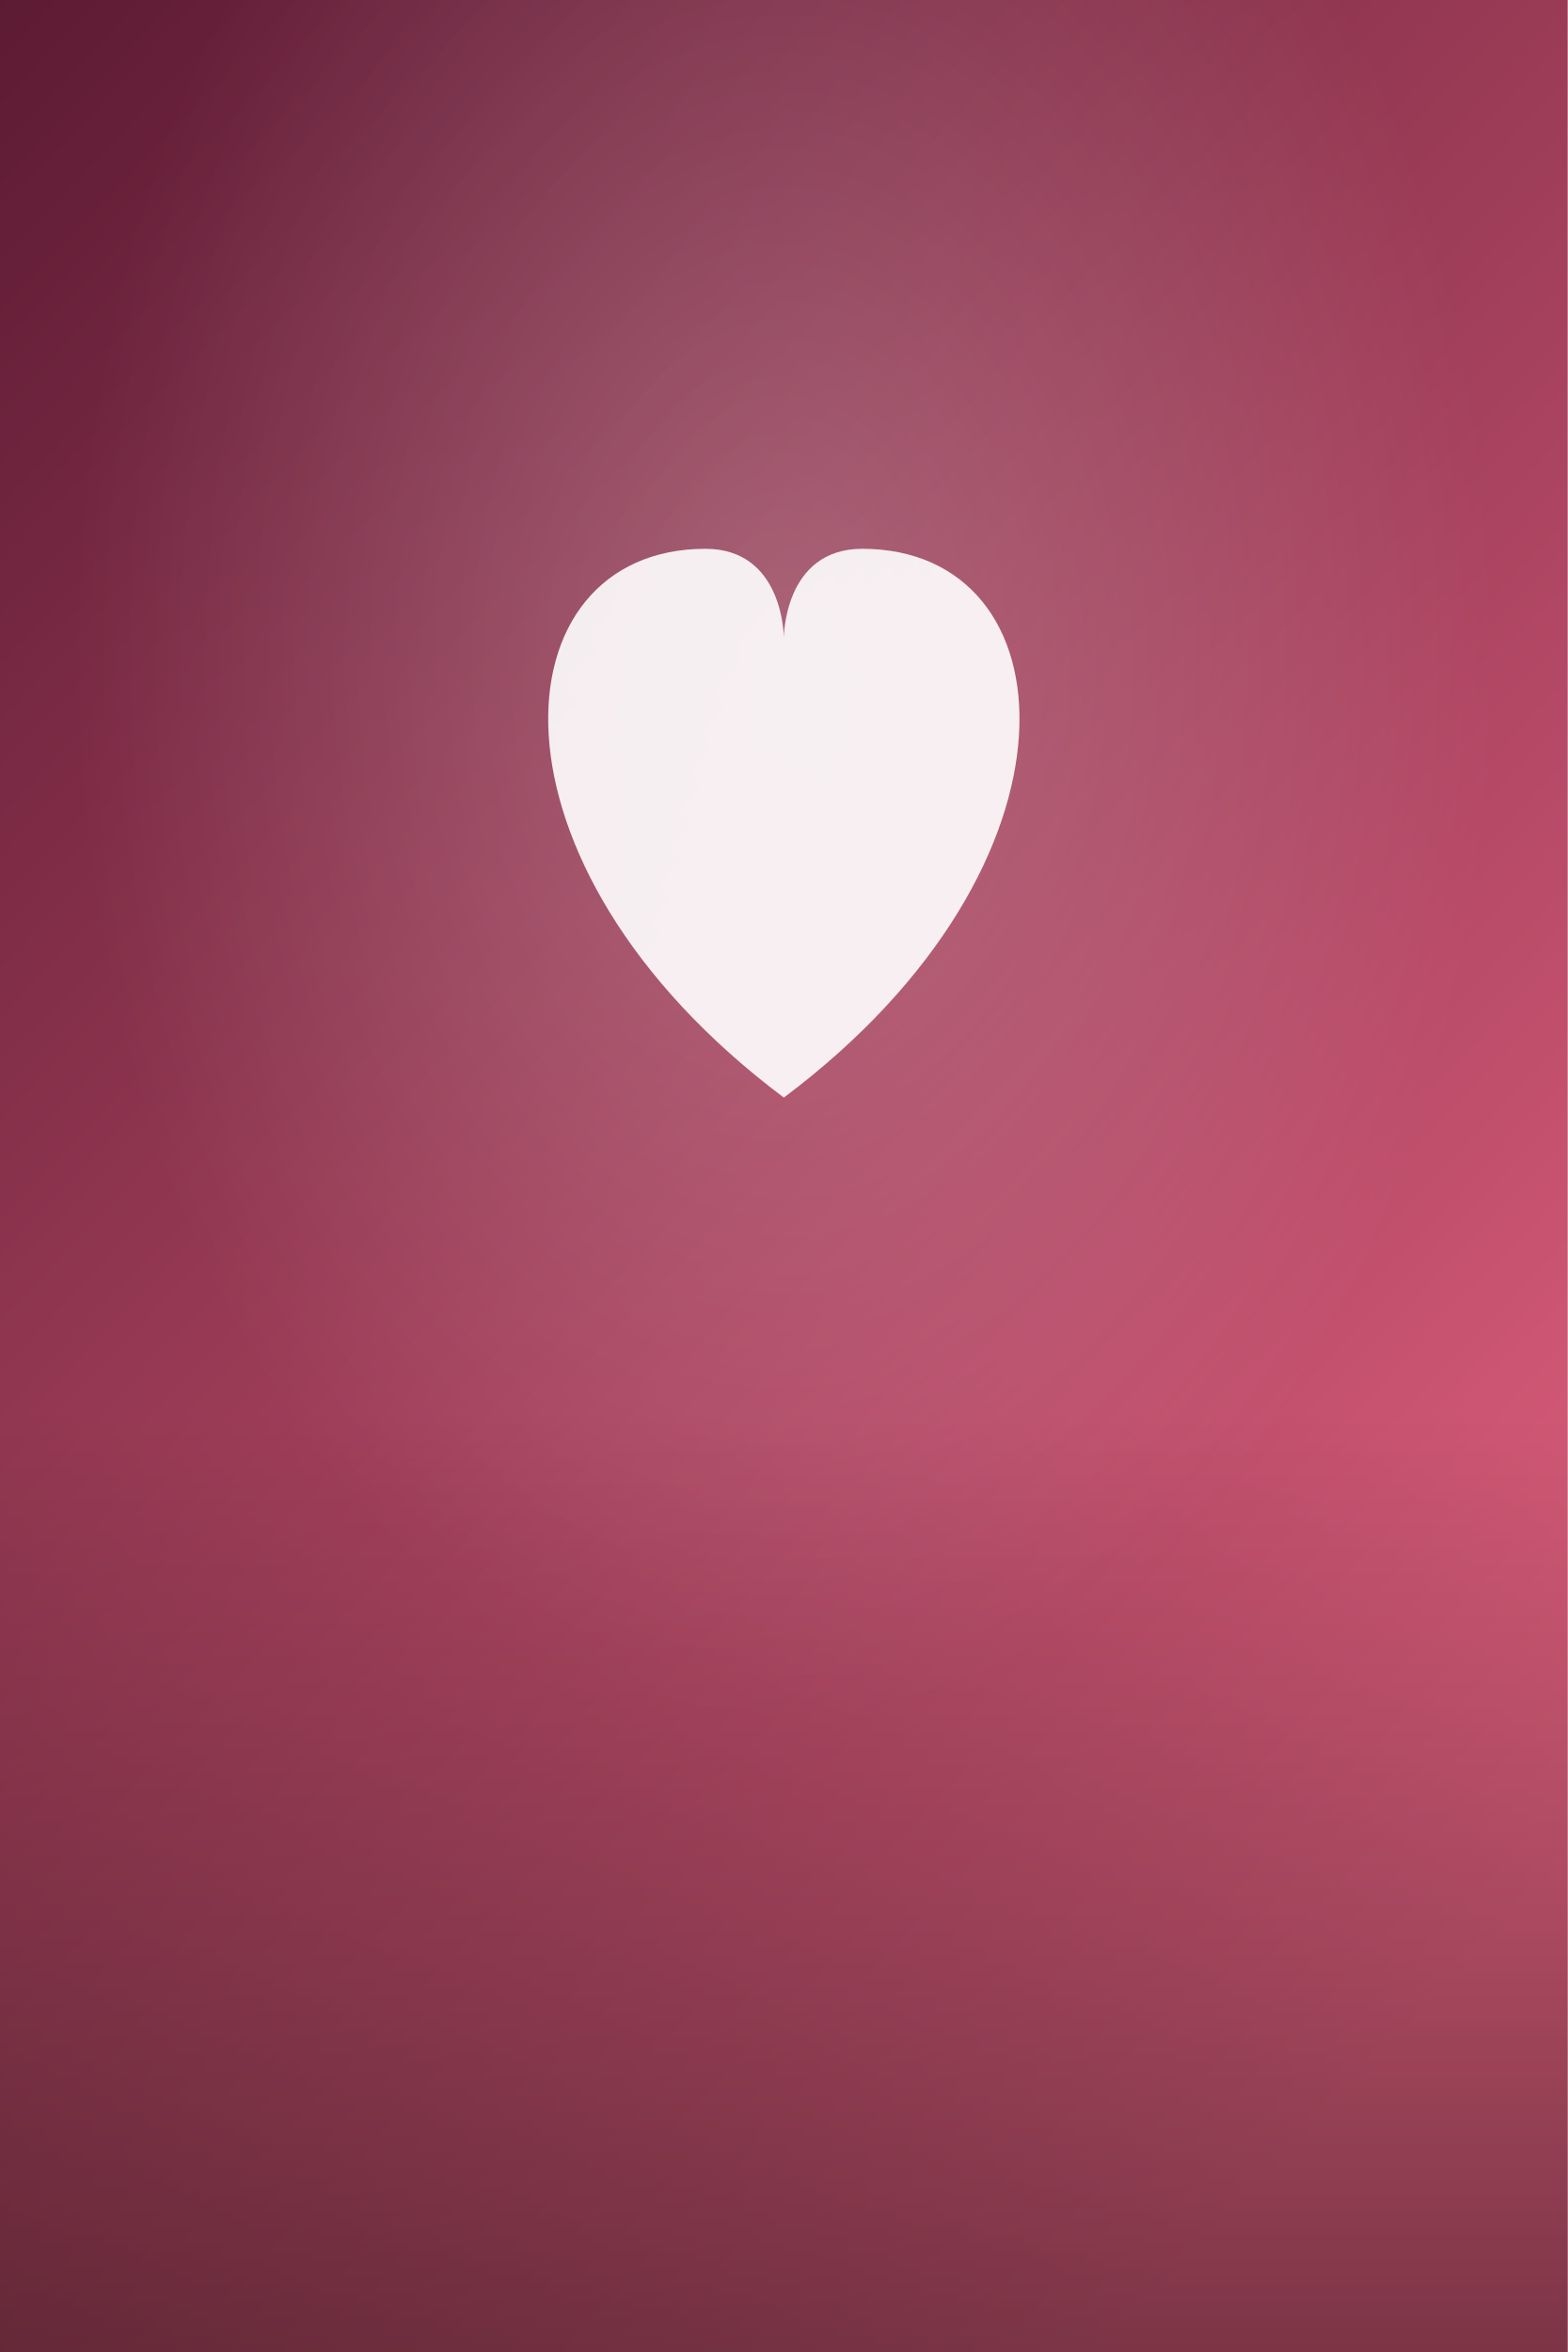
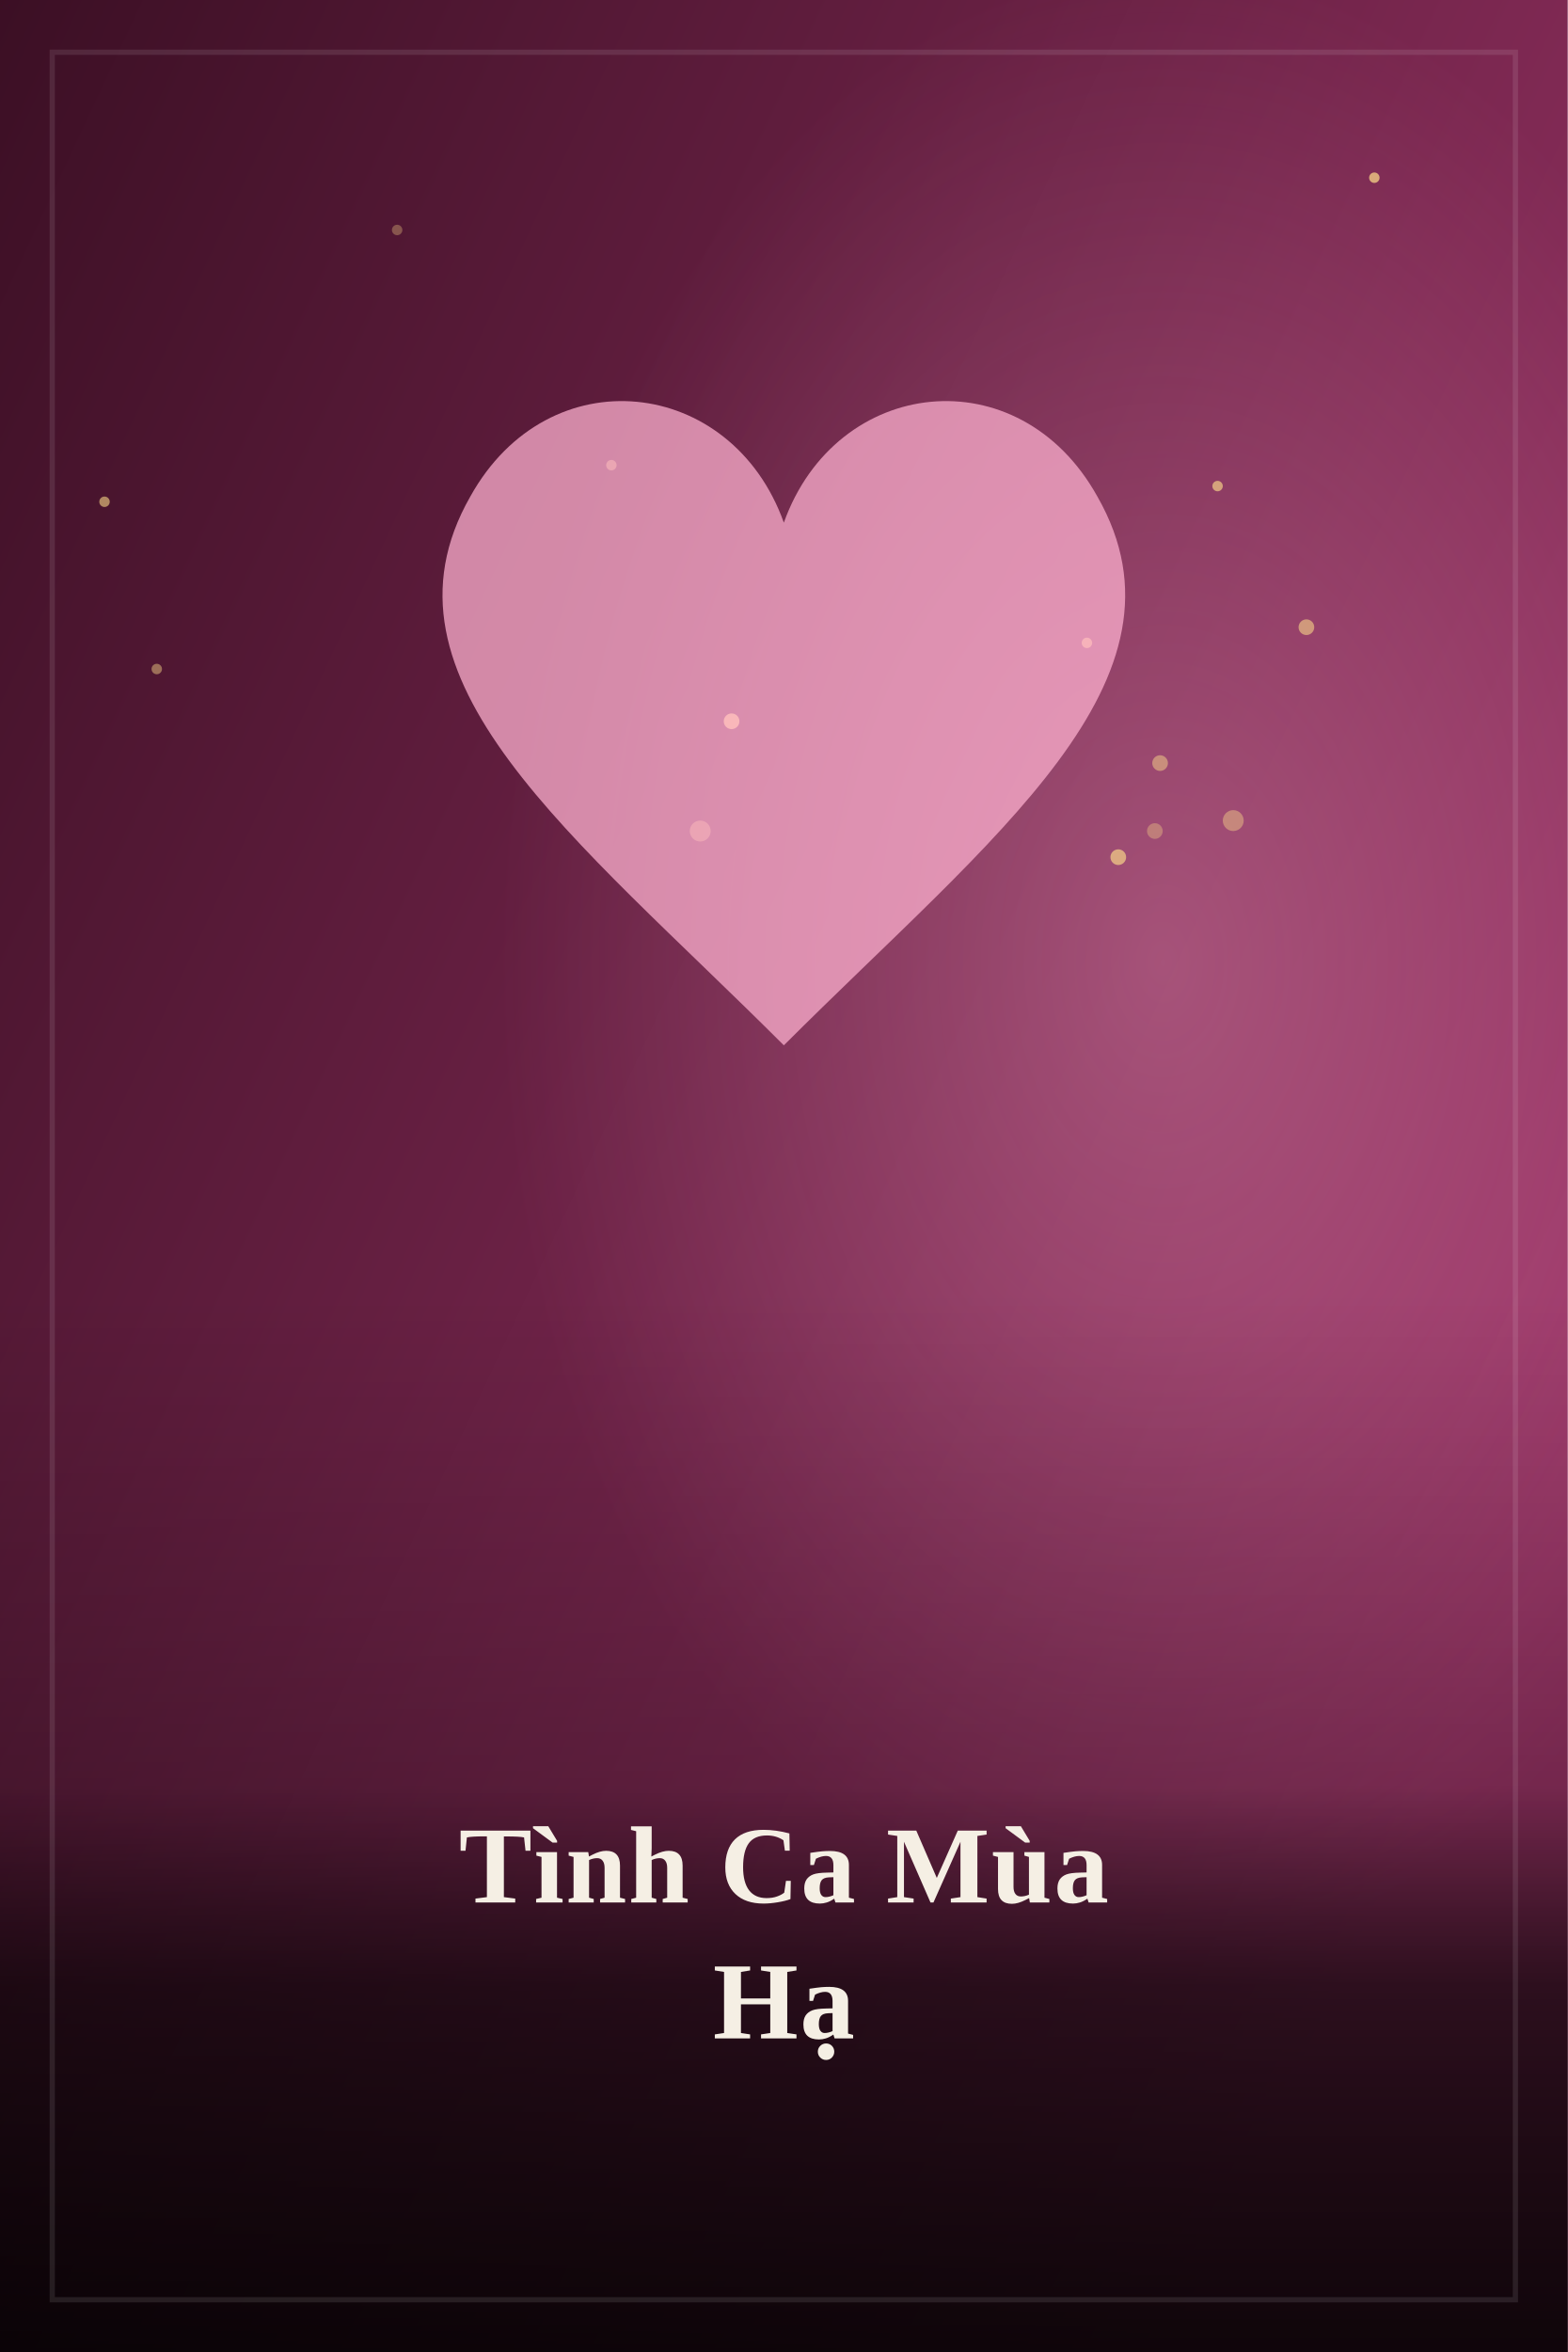
<svg xmlns="http://www.w3.org/2000/svg" viewBox="0 0 300 450">
  <defs>
-     <linearGradient id="bg3" x1="0" y1="0" x2="0.7" y2="1">
-       <stop offset="0%" stop-color="#5C1A33" />
-       <stop offset="100%" stop-color="#E0607E" />
+     <linearGradient id="bg" x1="0" y1="0" x2="0.97" y2="0.68">
+       <stop offset="0%" stop-color="#3B0F24" />
+       <stop offset="100%" stop-color="#9C3467" />
    </linearGradient>
-     <radialGradient id="sp3" cx="50%" cy="28%" r="75%">
-       <stop offset="0%" stop-color="#ffffff" stop-opacity="0.22" />
-       <stop offset="60%" stop-color="#ffffff" stop-opacity="0" />
+     <radialGradient id="glow" cx="74%" cy="41%" r="70%">
+       <stop offset="0%" stop-color="#FFB3D1" stop-opacity="0.30" />
+       <stop offset="60%" stop-color="#FFB3D1" stop-opacity="0" />
    </radialGradient>
-     <linearGradient id="vg3" x1="0" y1="0" x2="0" y2="1">
-       <stop offset="60%" stop-color="#000000" stop-opacity="0" />
-       <stop offset="100%" stop-color="#000000" stop-opacity="0.45" />
+     <linearGradient id="vig" x1="0" y1="0" x2="0" y2="1">
+       <stop offset="55%" stop-color="#000" stop-opacity="0" />
+       <stop offset="100%" stop-color="#000" stop-opacity="0.55" />
+     </linearGradient>
+     <linearGradient id="fade" x1="0" y1="0" x2="0" y2="1">
+       <stop offset="0%" stop-color="#000" stop-opacity="0" />
+       <stop offset="35%" stop-color="#000" stop-opacity="0.55" />
+       <stop offset="100%" stop-color="#000" stop-opacity="0.78" />
    </linearGradient>
  </defs>
-   <rect width="300" height="450" fill="url(#bg3)" />
-   <rect width="300" height="450" fill="url(#sp3)" />
-   <g transform="translate(0,0)">
-     <path d="M150 210 C90 165 95 105 135 105 C150 105 150 122 150 122 C150 122 150 105 165 105 C205 105 210 165 150 210 Z" fill="#fff" opacity="0.9" />
+   <rect width="300" height="450" fill="url(#bg)" />
+   <rect width="300" height="450" fill="url(#glow)" />
+   <circle cx="208" cy="123" r="1" fill="#FFE08A" opacity="0.7" />
+   <circle cx="76" cy="44" r="1" fill="#FFE08A" opacity="0.31" />
+   <circle cx="250" cy="120" r="1.5" fill="#FFE08A" opacity="0.55" />
+   <circle cx="222" cy="146" r="1.5" fill="#FFE08A" opacity="0.46" />
+   <circle cx="221" cy="159" r="1.5" fill="#FFE08A" opacity="0.33" />
+   <circle cx="117" cy="89" r="1" fill="#FFE08A" opacity="0.53" />
+   <circle cx="134" cy="159" r="2" fill="#FFE08A" opacity="0.47" />
+   <circle cx="30" cy="128" r="1" fill="#FFE08A" opacity="0.44" />
+   <circle cx="140" cy="138" r="1.5" fill="#FFE08A" opacity="0.84" />
+   <circle cx="214" cy="164" r="1.5" fill="#FFE08A" opacity="0.64" />
+   <circle cx="233" cy="93" r="1" fill="#FFE08A" opacity="0.62" />
+   <circle cx="20" cy="96" r="1" fill="#FFE08A" opacity="0.57" />
+   <circle cx="263" cy="34" r="1" fill="#FFE08A" opacity="0.7" />
+   <circle cx="236" cy="157" r="2" fill="#FFE08A" opacity="0.41" />
+   <g opacity="0.85">
+     <path d="M150 200 C110 160 70 130 90 95 C105 68 140 72 150 100 C160 72 195 68 210 95 C230 130 190 160 150 200 Z" fill="#FFB3D1" opacity="0.85" />
  </g>
-   <rect width="300" height="450" fill="url(#vg3)" />
+   <rect width="300" height="450" fill="url(#vig)" />
+   <rect x="0" y="342" width="300" height="108" fill="url(#fade)" />
+   <text x="150" y="364" text-anchor="middle" font-family="Georgia, 'Times New Roman', serif" font-weight="700" font-size="21" fill="#f5efe4" letter-spacing="0.3">Tình Ca Mùa</text>
+   <text x="150" y="390" text-anchor="middle" font-family="Georgia, 'Times New Roman', serif" font-weight="700" font-size="21" fill="#f5efe4" letter-spacing="0.3">Hạ</text>
+   <rect x="10" y="10" width="280" height="430" fill="none" stroke="#ffffff" stroke-opacity="0.10" stroke-width="1" />
</svg>
